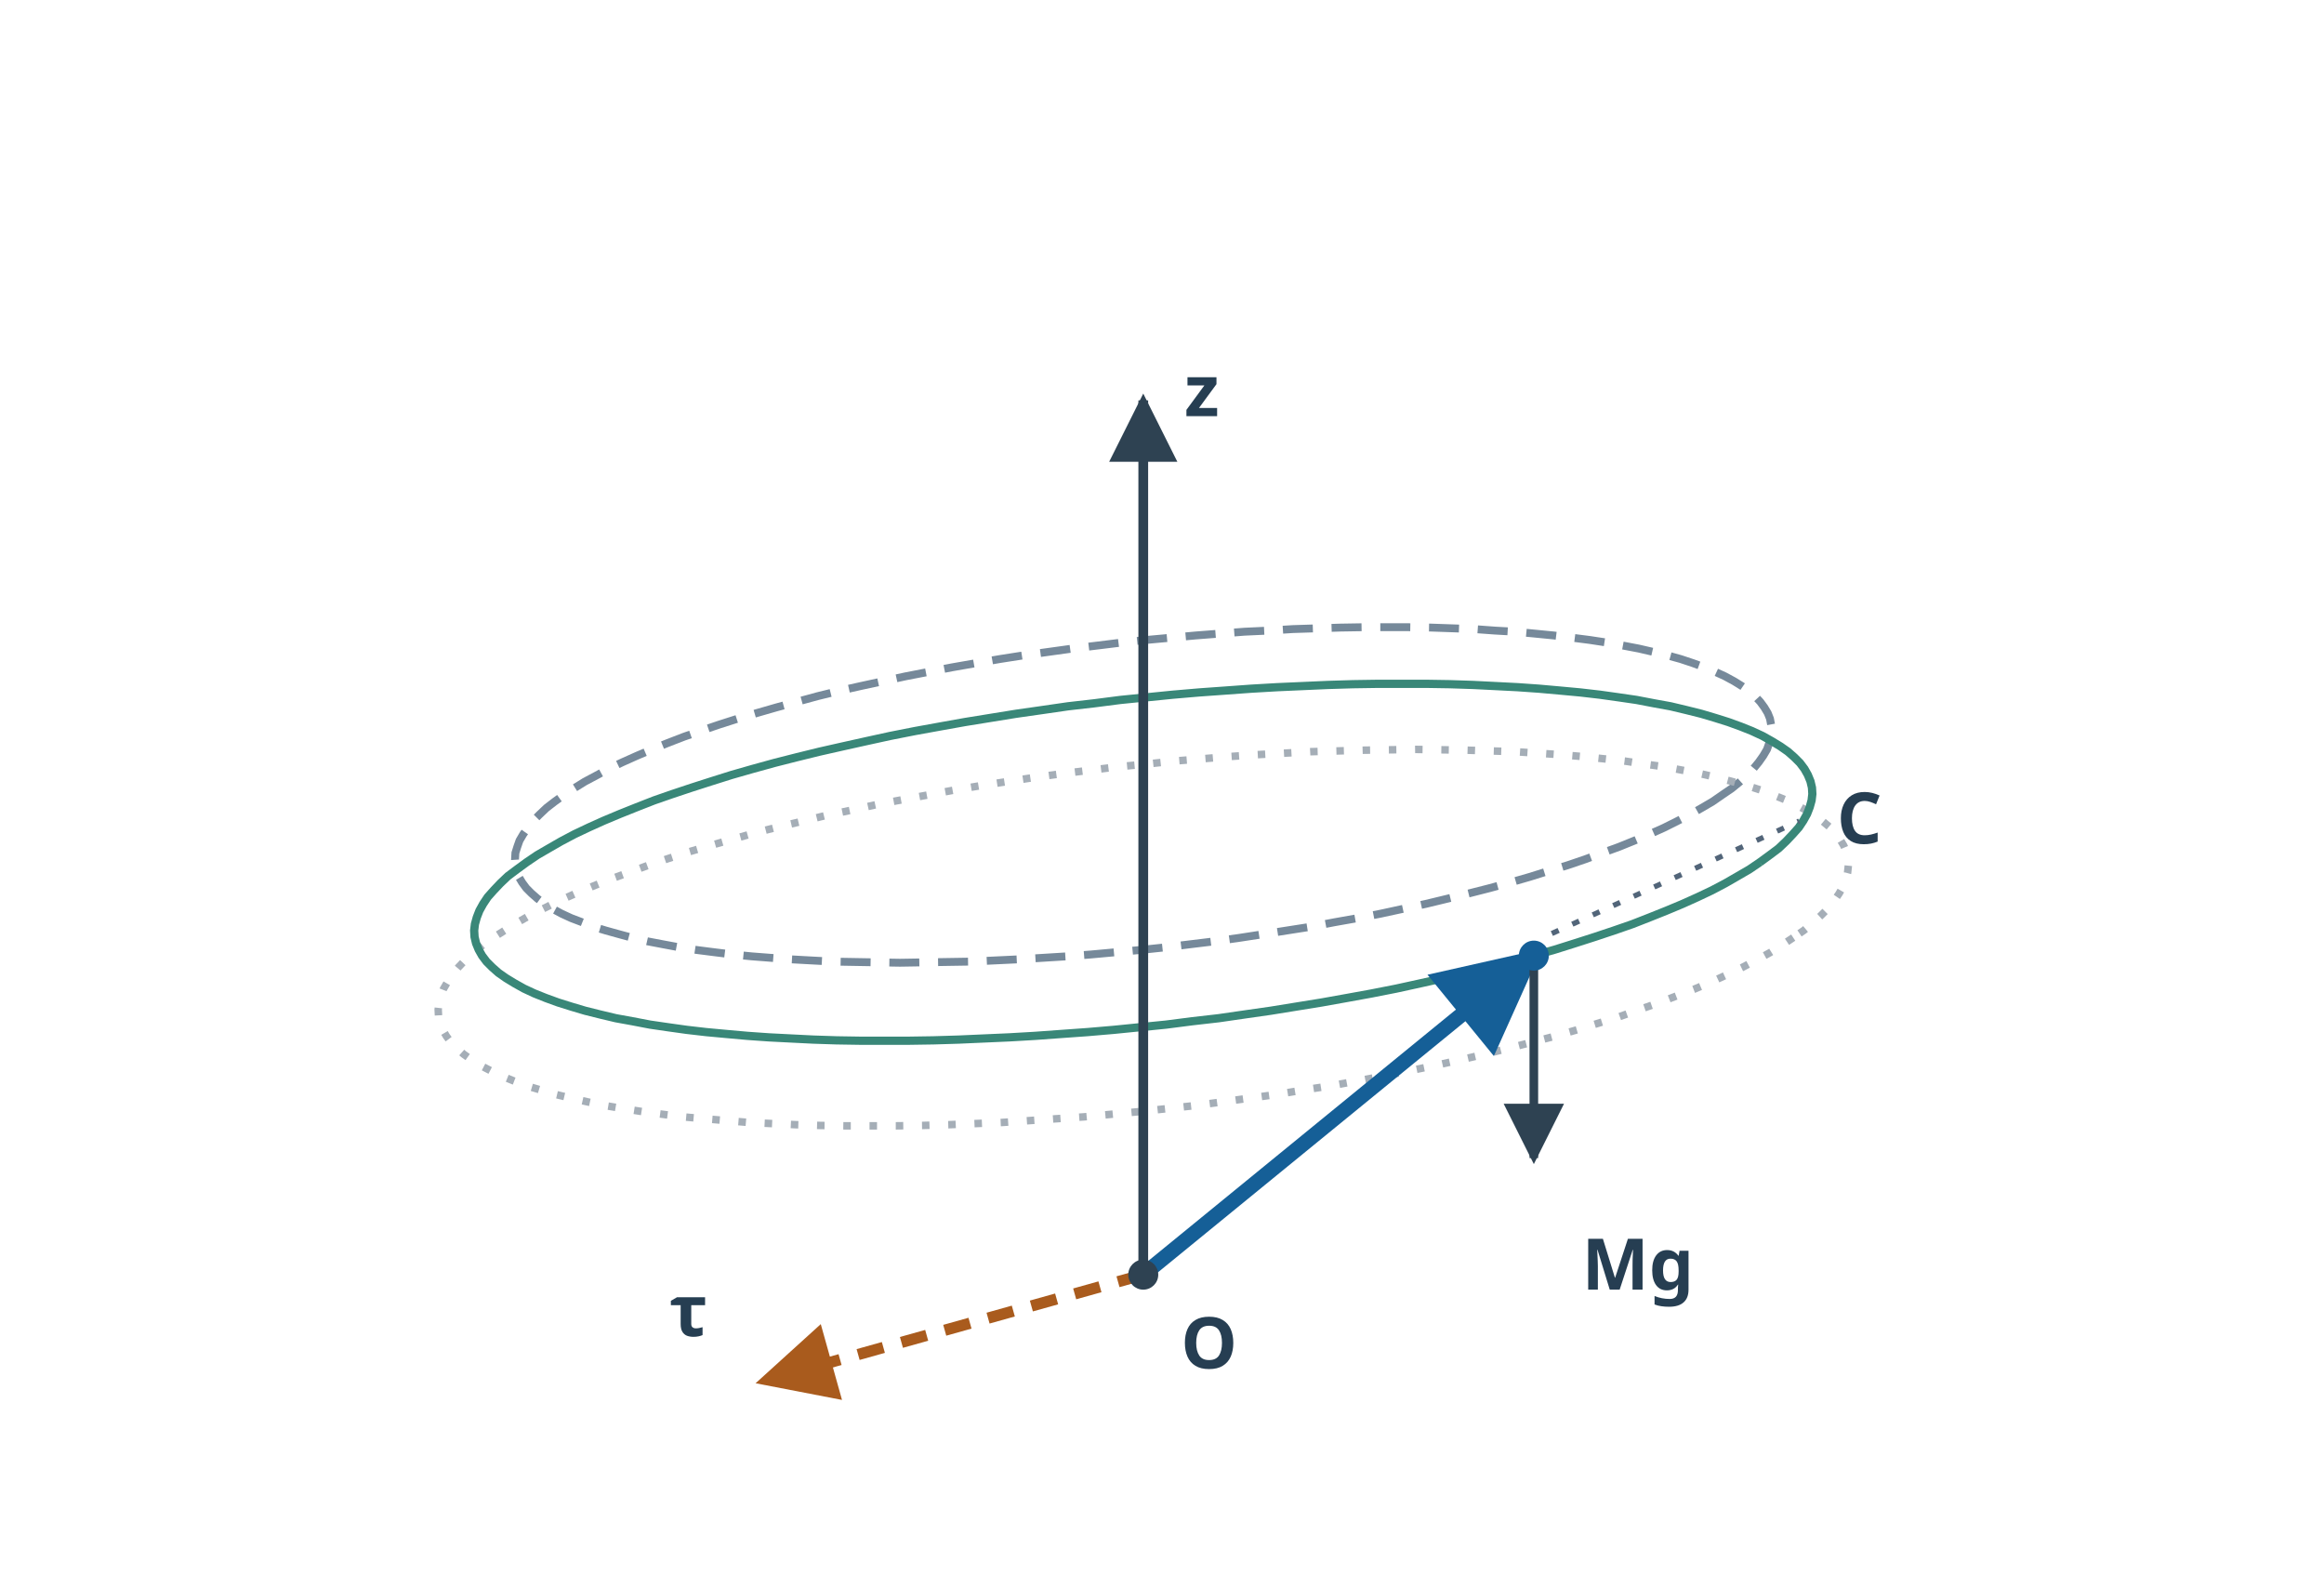
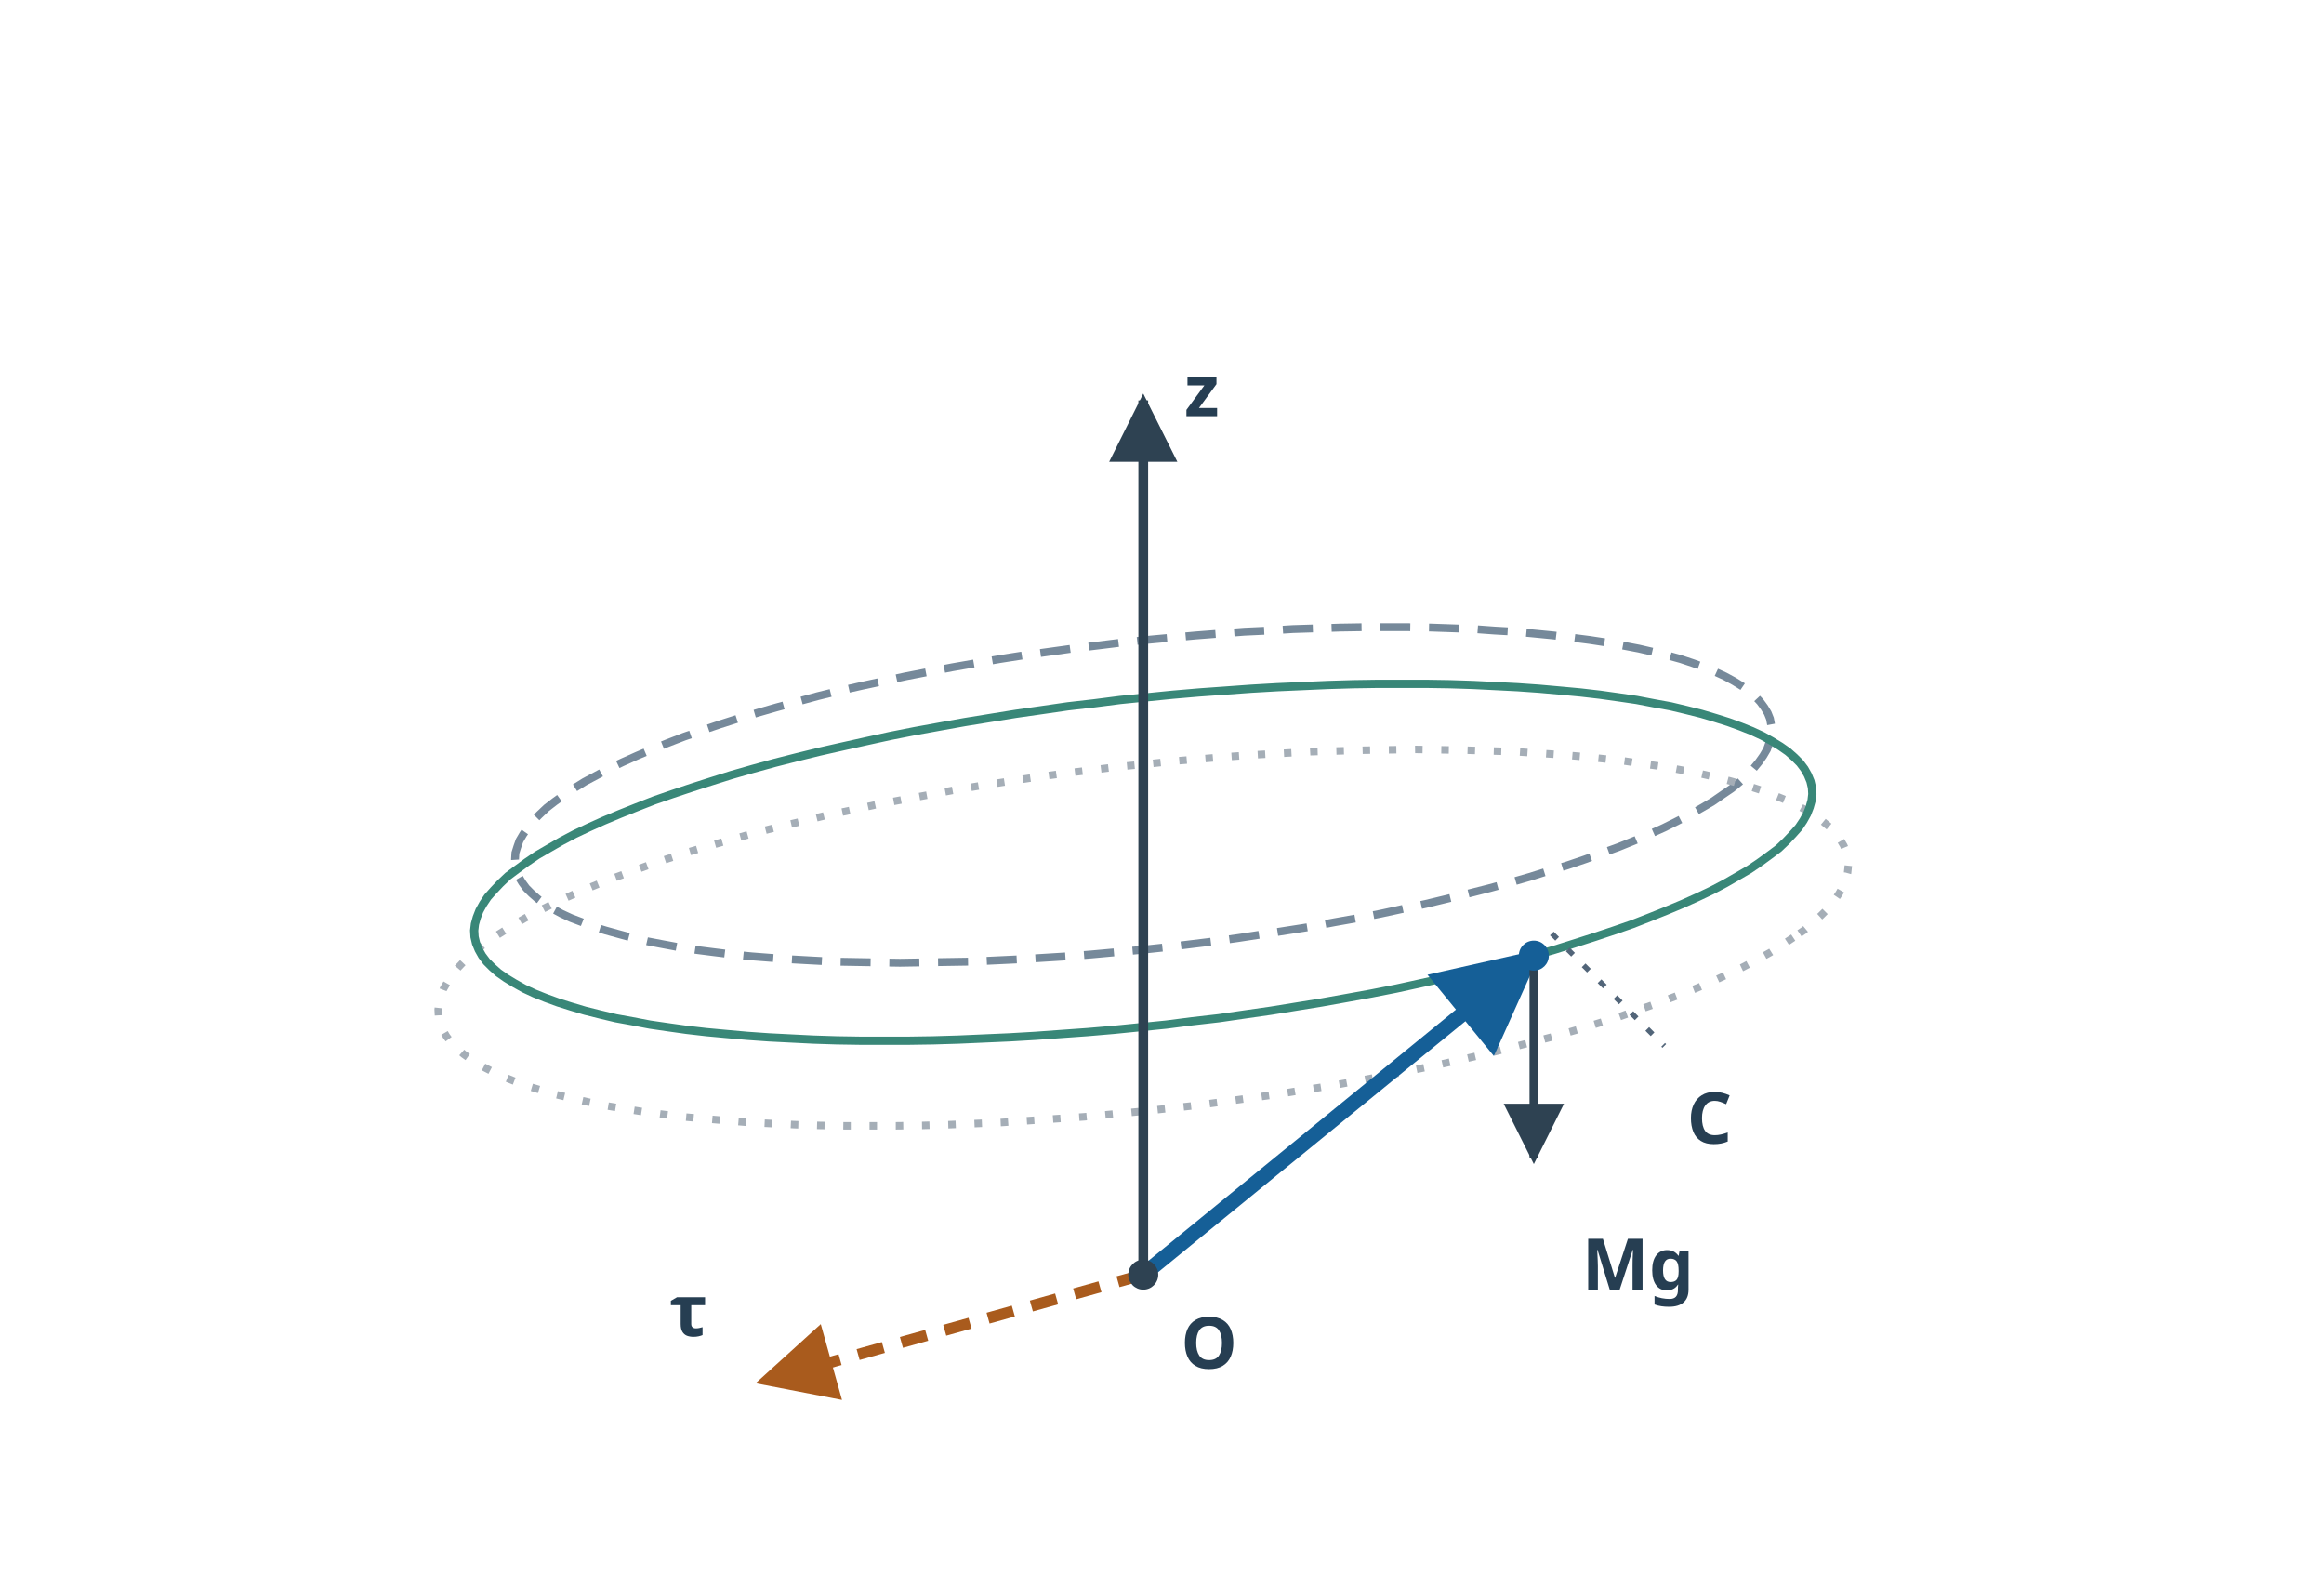
<svg xmlns="http://www.w3.org/2000/svg" width="620" height="420" viewBox="0 0 620 420" data-layout-lint="strict" role="img" aria-labelledby="svgtitle svgdesc">
  <defs>
    <marker id="rbd12-arrow-black" markerWidth="7" markerHeight="7" viewBox="0 0 10 10" refX="9" refY="5" orient="auto">
      <path d="M0,0 L10,5 L0,10 Z" fill="#2e4252" />
    </marker>
    <marker id="rbd12-arrow-blue" markerWidth="7" markerHeight="7" viewBox="0 0 10 10" refX="9" refY="5" orient="auto">
      <path d="M0,0 L10,5 L0,10 Z" fill="#155f97" />
    </marker>
    <marker id="rbd12-arrow-orange" markerWidth="7" markerHeight="7" viewBox="0 0 10 10" refX="9" refY="5" orient="auto">
      <path d="M0,0 L10,5 L0,10 Z" fill="#a95b1d" />
    </marker>
  </defs>
  <path d="M459.5 212.0 L456.9 213.8 L454.0 215.5 L450.8 217.3 L447.5 219.0 L443.9 220.8 L440.1 222.5 L436.1 224.2 L431.9 225.9 L427.5 227.5 L422.9 229.2 L418.2 230.8 L413.2 232.3 L408.1 233.9 L402.9 235.4 L397.4 236.9 L391.9 238.3 L386.2 239.7 L380.4 241.1 L374.4 242.4 L368.4 243.7 L362.2 244.9 L356.0 246.0 L349.7 247.2 L343.3 248.2 L336.9 249.2 L330.4 250.2 L323.9 251.1 L317.3 251.9 L310.8 252.7 L304.2 253.4 L297.6 254.0 L291.0 254.6 L284.5 255.1 L278.0 255.5 L271.5 255.9 L265.1 256.2 L258.7 256.5 L252.4 256.6 L246.2 256.7 L240.1 256.8 L234.1 256.7 L228.2 256.6 L222.4 256.5 L216.7 256.2 L211.2 255.9 L205.8 255.5 L200.6 255.1 L195.5 254.6 L190.6 254.0 L185.9 253.4 L181.3 252.7 L177.0 251.9 L172.8 251.1 L168.9 250.2 L165.2 249.2 L161.6 248.2 L158.3 247.2 L155.3 246.0 L152.4 244.9 L149.8 243.7 L147.4 242.4 L145.3 241.1 L143.4 239.7 L141.8 238.3 L140.4 236.9 L139.3 235.4 L138.4 233.9 L137.8 232.3 L137.5 230.8 L137.4 229.2 L137.5 227.5 L138.0 225.9 L138.6 224.2 L139.6 222.5 L140.8 220.8 L142.2 219.0 L143.9 217.3 L145.8 215.5 L148.0 213.8 L150.5 212.0 L153.1 210.3 L156.0 208.5 L159.2 206.8 L162.5 205.0 L166.1 203.3 L169.9 201.6 L173.9 199.9 L178.1 198.2 L182.5 196.5 L187.1 194.9 L191.8 193.3 L196.8 191.7 L201.9 190.2 L207.1 188.7 L212.6 187.2 L218.1 185.7 L223.8 184.3 L229.6 183.0 L235.6 181.7 L241.6 180.4 L247.8 179.2 L254.0 178.0 L260.3 176.9 L266.7 175.8 L273.1 174.8 L279.6 173.9 L286.1 173.0 L292.7 172.2 L299.2 171.4 L305.8 170.7 L312.4 170.1 L319.0 169.5 L325.5 169.0 L332.0 168.5 L338.5 168.2 L344.9 167.8 L351.3 167.6 L357.6 167.4 L363.8 167.3 L369.9 167.3 L375.9 167.3 L381.8 167.4 L387.6 167.6 L393.3 167.8 L398.8 168.2 L404.2 168.5 L409.4 169.0 L414.5 169.5 L419.4 170.1 L424.1 170.7 L428.7 171.4 L433.0 172.2 L437.2 173.0 L441.1 173.9 L444.8 174.8 L448.4 175.8 L451.7 176.9 L454.7 178.0 L457.6 179.2 L460.2 180.4 L462.6 181.7 L464.7 183.0 L466.6 184.3 L468.2 185.7 L469.6 187.2 L470.7 188.7 L471.6 190.2 L472.2 191.7 L472.5 193.3 L472.6 194.9 L472.5 196.5 L472.0 198.2 L471.4 199.9 L470.4 201.6 L469.2 203.3 L467.8 205.0 L466.1 206.8 L464.2 208.5 L462.0 210.3 L459.5 212.0" fill="none" stroke="#76899a" stroke-width="2.1" stroke-dasharray="8 5" data-series-group="nutation-bounds" data-series-label="下限の傾き theta-minus" />
  <path d="M478.4 250.1 L475.4 252.1 L472.2 254.1 L468.7 256.0 L464.9 258.0 L460.9 259.9 L456.6 261.9 L452.1 263.8 L447.4 265.6 L442.5 267.5 L437.3 269.3 L432.0 271.2 L426.5 272.9 L420.7 274.7 L414.8 276.4 L408.7 278.0 L402.5 279.6 L396.1 281.2 L389.6 282.7 L382.9 284.2 L376.1 285.6 L369.2 287.0 L362.2 288.3 L355.2 289.6 L348.0 290.7 L340.8 291.9 L333.5 292.9 L326.2 293.9 L318.8 294.9 L311.5 295.7 L304.1 296.5 L296.7 297.2 L289.3 297.9 L282.0 298.4 L274.7 298.9 L267.4 299.4 L260.2 299.7 L253.1 300.0 L246.0 300.2 L239.0 300.3 L232.2 300.3 L225.4 300.3 L218.8 300.2 L212.3 300.0 L205.9 299.7 L199.7 299.4 L193.7 298.9 L187.8 298.4 L182.1 297.9 L176.6 297.2 L171.3 296.5 L166.2 295.7 L161.4 294.9 L156.7 293.9 L152.3 292.9 L148.1 291.9 L144.1 290.7 L140.4 289.6 L137.0 288.3 L133.8 287.0 L130.9 285.6 L128.2 284.2 L125.8 282.7 L123.7 281.2 L121.9 279.6 L120.3 278.0 L119.1 276.4 L118.1 274.7 L117.4 272.9 L117.0 271.2 L116.9 269.3 L117.1 267.5 L117.6 265.6 L118.3 263.8 L119.4 261.9 L120.7 259.9 L122.3 258.0 L124.2 256.0 L126.4 254.1 L128.8 252.1 L131.6 250.1 L134.6 248.2 L137.8 246.2 L141.3 244.2 L145.1 242.3 L149.1 240.3 L153.4 238.4 L157.9 236.5 L162.6 234.6 L167.5 232.8 L172.7 230.9 L178.0 229.1 L183.5 227.3 L189.3 225.6 L195.2 223.9 L201.3 222.2 L207.5 220.6 L213.9 219.1 L220.4 217.5 L227.1 216.1 L233.9 214.6 L240.8 213.3 L247.8 212.0 L254.8 210.7 L262.0 209.5 L269.2 208.4 L276.5 207.3 L283.8 206.3 L291.2 205.4 L298.5 204.5 L305.9 203.8 L313.3 203.0 L320.7 202.4 L328.0 201.8 L335.3 201.3 L342.6 200.9 L349.8 200.5 L356.9 200.3 L364.0 200.1 L371.0 200.0 L377.8 199.9 L384.6 200.0 L391.2 200.1 L397.7 200.3 L404.1 200.5 L410.3 200.9 L416.3 201.3 L422.2 201.8 L427.9 202.4 L433.4 203.0 L438.7 203.8 L443.8 204.5 L448.6 205.4 L453.3 206.3 L457.7 207.3 L461.9 208.4 L465.9 209.5 L469.6 210.7 L473.0 212.0 L476.2 213.3 L479.1 214.6 L481.8 216.1 L484.2 217.5 L486.3 219.1 L488.1 220.6 L489.7 222.2 L490.9 223.9 L491.9 225.6 L492.6 227.3 L493.0 229.1 L493.1 230.9 L492.9 232.8 L492.4 234.6 L491.7 236.5 L490.6 238.4 L489.3 240.3 L487.7 242.3 L485.8 244.2 L483.6 246.2 L481.2 248.2 L478.4 250.1" fill="none" stroke="#a5aeb7" stroke-width="2" stroke-dasharray="2 5" data-series-group="nutation-bounds" data-series-label="上限の傾き theta-plus" />
  <path d="M469.5 230.0 L466.7 231.9 L463.6 233.7 L460.3 235.6 L456.7 237.5 L452.9 239.3 L448.9 241.1 L444.6 242.9 L440.1 244.7 L435.5 246.5 L430.6 248.2 L425.5 249.9 L420.2 251.6 L414.8 253.3 L409.2 254.9 L403.4 256.5 L397.5 258.0 L391.4 259.5 L385.2 260.9 L378.9 262.3 L372.5 263.7 L365.9 265.0 L359.3 266.2 L352.6 267.4 L345.8 268.5 L339.0 269.6 L332.0 270.6 L325.1 271.6 L318.1 272.4 L311.1 273.3 L304.1 274.0 L297.1 274.7 L290.1 275.3 L283.1 275.8 L276.2 276.3 L269.3 276.7 L262.5 277.0 L255.7 277.3 L249.0 277.5 L242.4 277.6 L235.9 277.6 L229.5 277.6 L223.2 277.5 L217.0 277.3 L211.0 277.0 L205.1 276.7 L199.4 276.3 L193.8 275.8 L188.4 275.3 L183.2 274.7 L178.2 274.0 L173.4 273.3 L168.7 272.4 L164.3 271.6 L160.1 270.6 L156.1 269.6 L152.4 268.5 L148.9 267.4 L145.6 266.2 L142.6 265.0 L139.8 263.7 L137.3 262.3 L135.0 260.9 L133.0 259.5 L131.3 258.0 L129.8 256.5 L128.6 254.9 L127.7 253.3 L127.0 251.6 L126.6 249.9 L126.5 248.2 L126.7 246.5 L127.2 244.7 L127.9 242.9 L128.9 241.1 L130.1 239.3 L131.7 237.5 L133.5 235.6 L135.5 233.7 L137.9 231.9 L140.5 230.0 L143.3 228.1 L146.4 226.3 L149.7 224.4 L153.3 222.5 L157.1 220.7 L161.1 218.9 L165.4 217.1 L169.9 215.3 L174.5 213.5 L179.4 211.8 L184.5 210.1 L189.8 208.4 L195.2 206.7 L200.8 205.1 L206.6 203.5 L212.5 202.0 L218.6 200.5 L224.8 199.1 L231.1 197.7 L237.5 196.3 L244.1 195.0 L250.7 193.8 L257.4 192.6 L264.2 191.5 L271.0 190.4 L278.0 189.4 L284.9 188.4 L291.9 187.6 L298.9 186.7 L305.9 186.0 L312.9 185.3 L319.9 184.7 L326.9 184.2 L333.8 183.7 L340.7 183.3 L347.5 183.0 L354.3 182.7 L361.0 182.5 L367.6 182.4 L374.1 182.4 L380.5 182.4 L386.8 182.5 L393.0 182.7 L399.0 183.0 L404.9 183.3 L410.6 183.7 L416.2 184.2 L421.6 184.7 L426.8 185.3 L431.8 186.0 L436.6 186.7 L441.3 187.6 L445.7 188.4 L449.9 189.4 L453.9 190.4 L457.6 191.5 L461.1 192.6 L464.4 193.8 L467.4 195.0 L470.2 196.3 L472.7 197.7 L475.0 199.1 L477.0 200.5 L478.7 202.0 L480.2 203.5 L481.4 205.1 L482.3 206.7 L483.0 208.4 L483.4 210.1 L483.5 211.8 L483.3 213.5 L482.8 215.3 L482.1 217.1 L481.1 218.9 L479.9 220.7 L478.3 222.5 L476.5 224.4 L474.5 226.3 L472.1 228.1 L469.5 230.0" fill="none" stroke="#398778" stroke-width="2.2" data-series-group="orbit" data-series-label="定常歳差の傾き theta-zero" />
  <path d="M305.0 340.0 L305.0 106.8" stroke="#2e4252" stroke-width="2.6" fill="none" marker-end="url(#rbd12-arrow-black)" />
  <path d="M305.0 340.0 L409.2 254.9" stroke="#155f97" stroke-width="4" fill="none" marker-end="url(#rbd12-arrow-blue)" />
  <path d="M305.0 340.0 L203.6 368.4" stroke="#a95b1d" stroke-width="3" fill="none" stroke-dasharray="7 5" marker-end="url(#rbd12-arrow-orange)" />
  <path d="M409.2 254.9 l0 54" stroke="#2e4252" stroke-width="2.3" fill="none" marker-end="url(#rbd12-arrow-black)" />
  <circle cx="305" cy="340" r="4" fill="#2e4252" />
  <circle cx="409.2" cy="254.9" r="4" fill="#155f97" />
-   <path d="M414 249 L480 219" fill="none" stroke="#526579" stroke-width="1.4" stroke-dasharray="2 4" />
+   <path d="M414 249 L444 279" fill="none" stroke="#526579" stroke-width="1.4" stroke-dasharray="2 4" />
  <g font-family="sans-serif" font-size="19" fill="#263e52" font-weight="600">
    <text x="316" y="111">z</text>
    <text x="315" y="365">O</text>
-     <text x="490" y="225">C</text>
+     <text x="450" y="305">C</text>
    <text x="422.0" y="344.0">Mg</text>
    <text x="178.6" y="356.4">τ</text>
  </g>
</svg>
